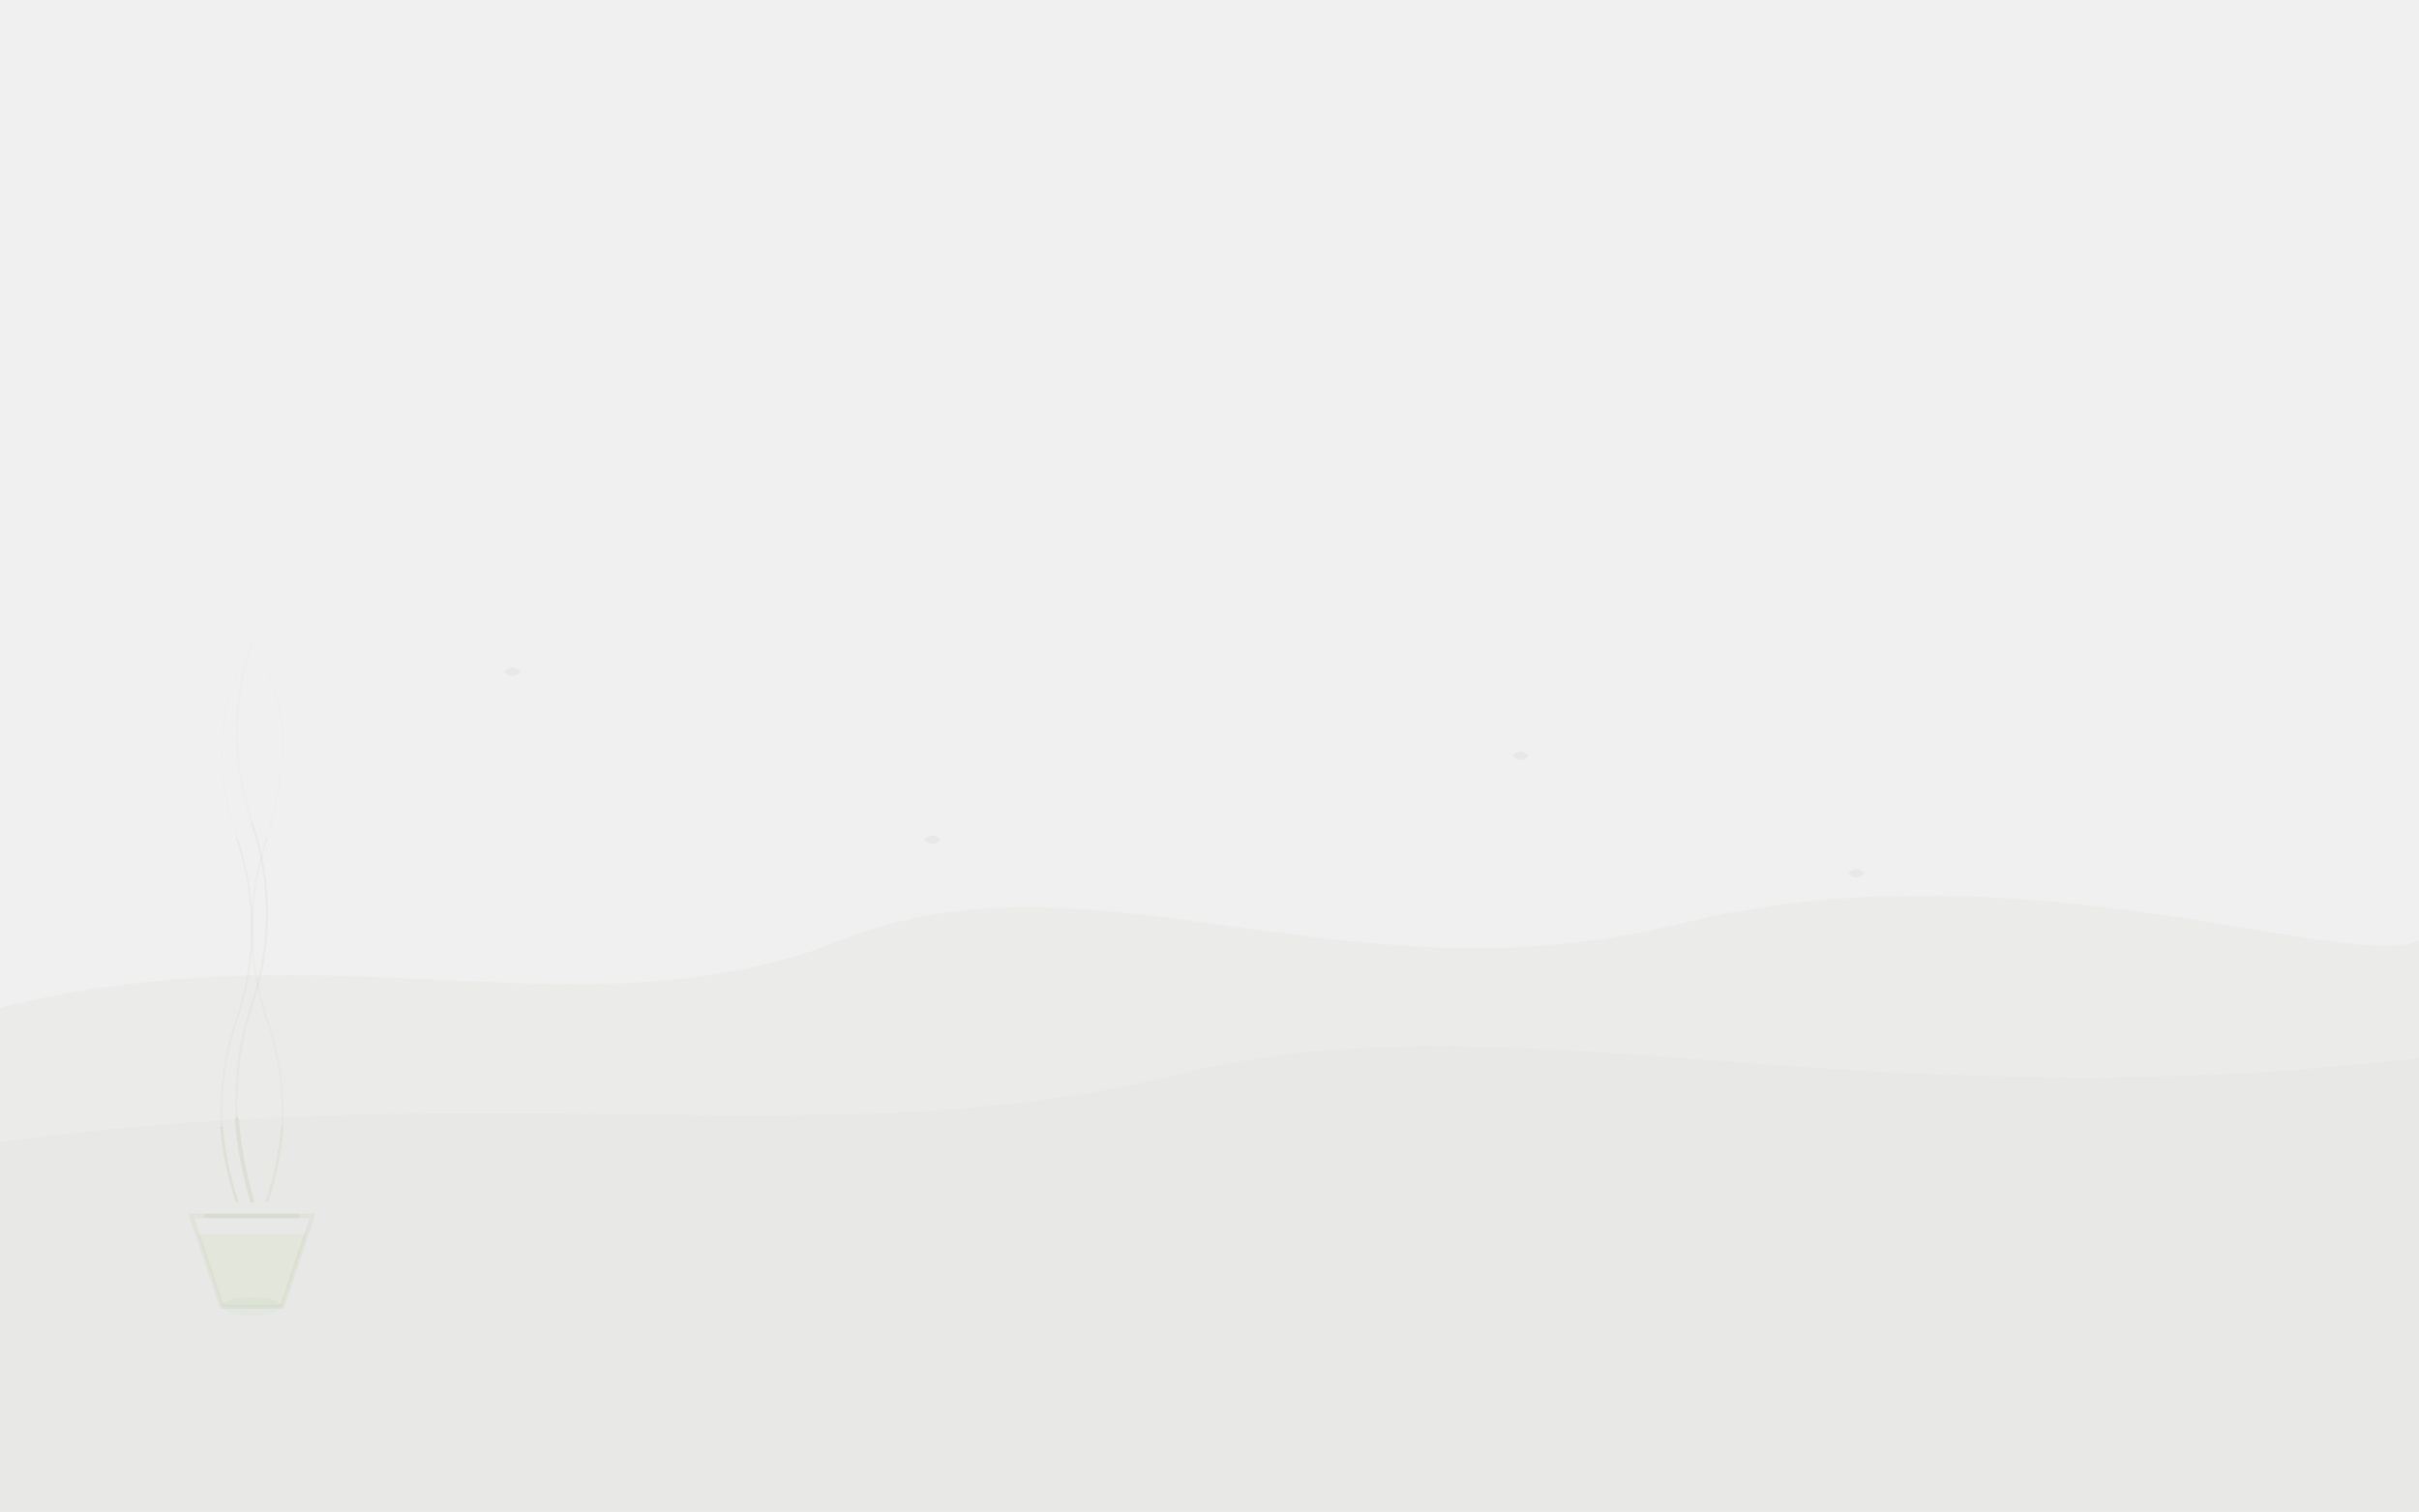
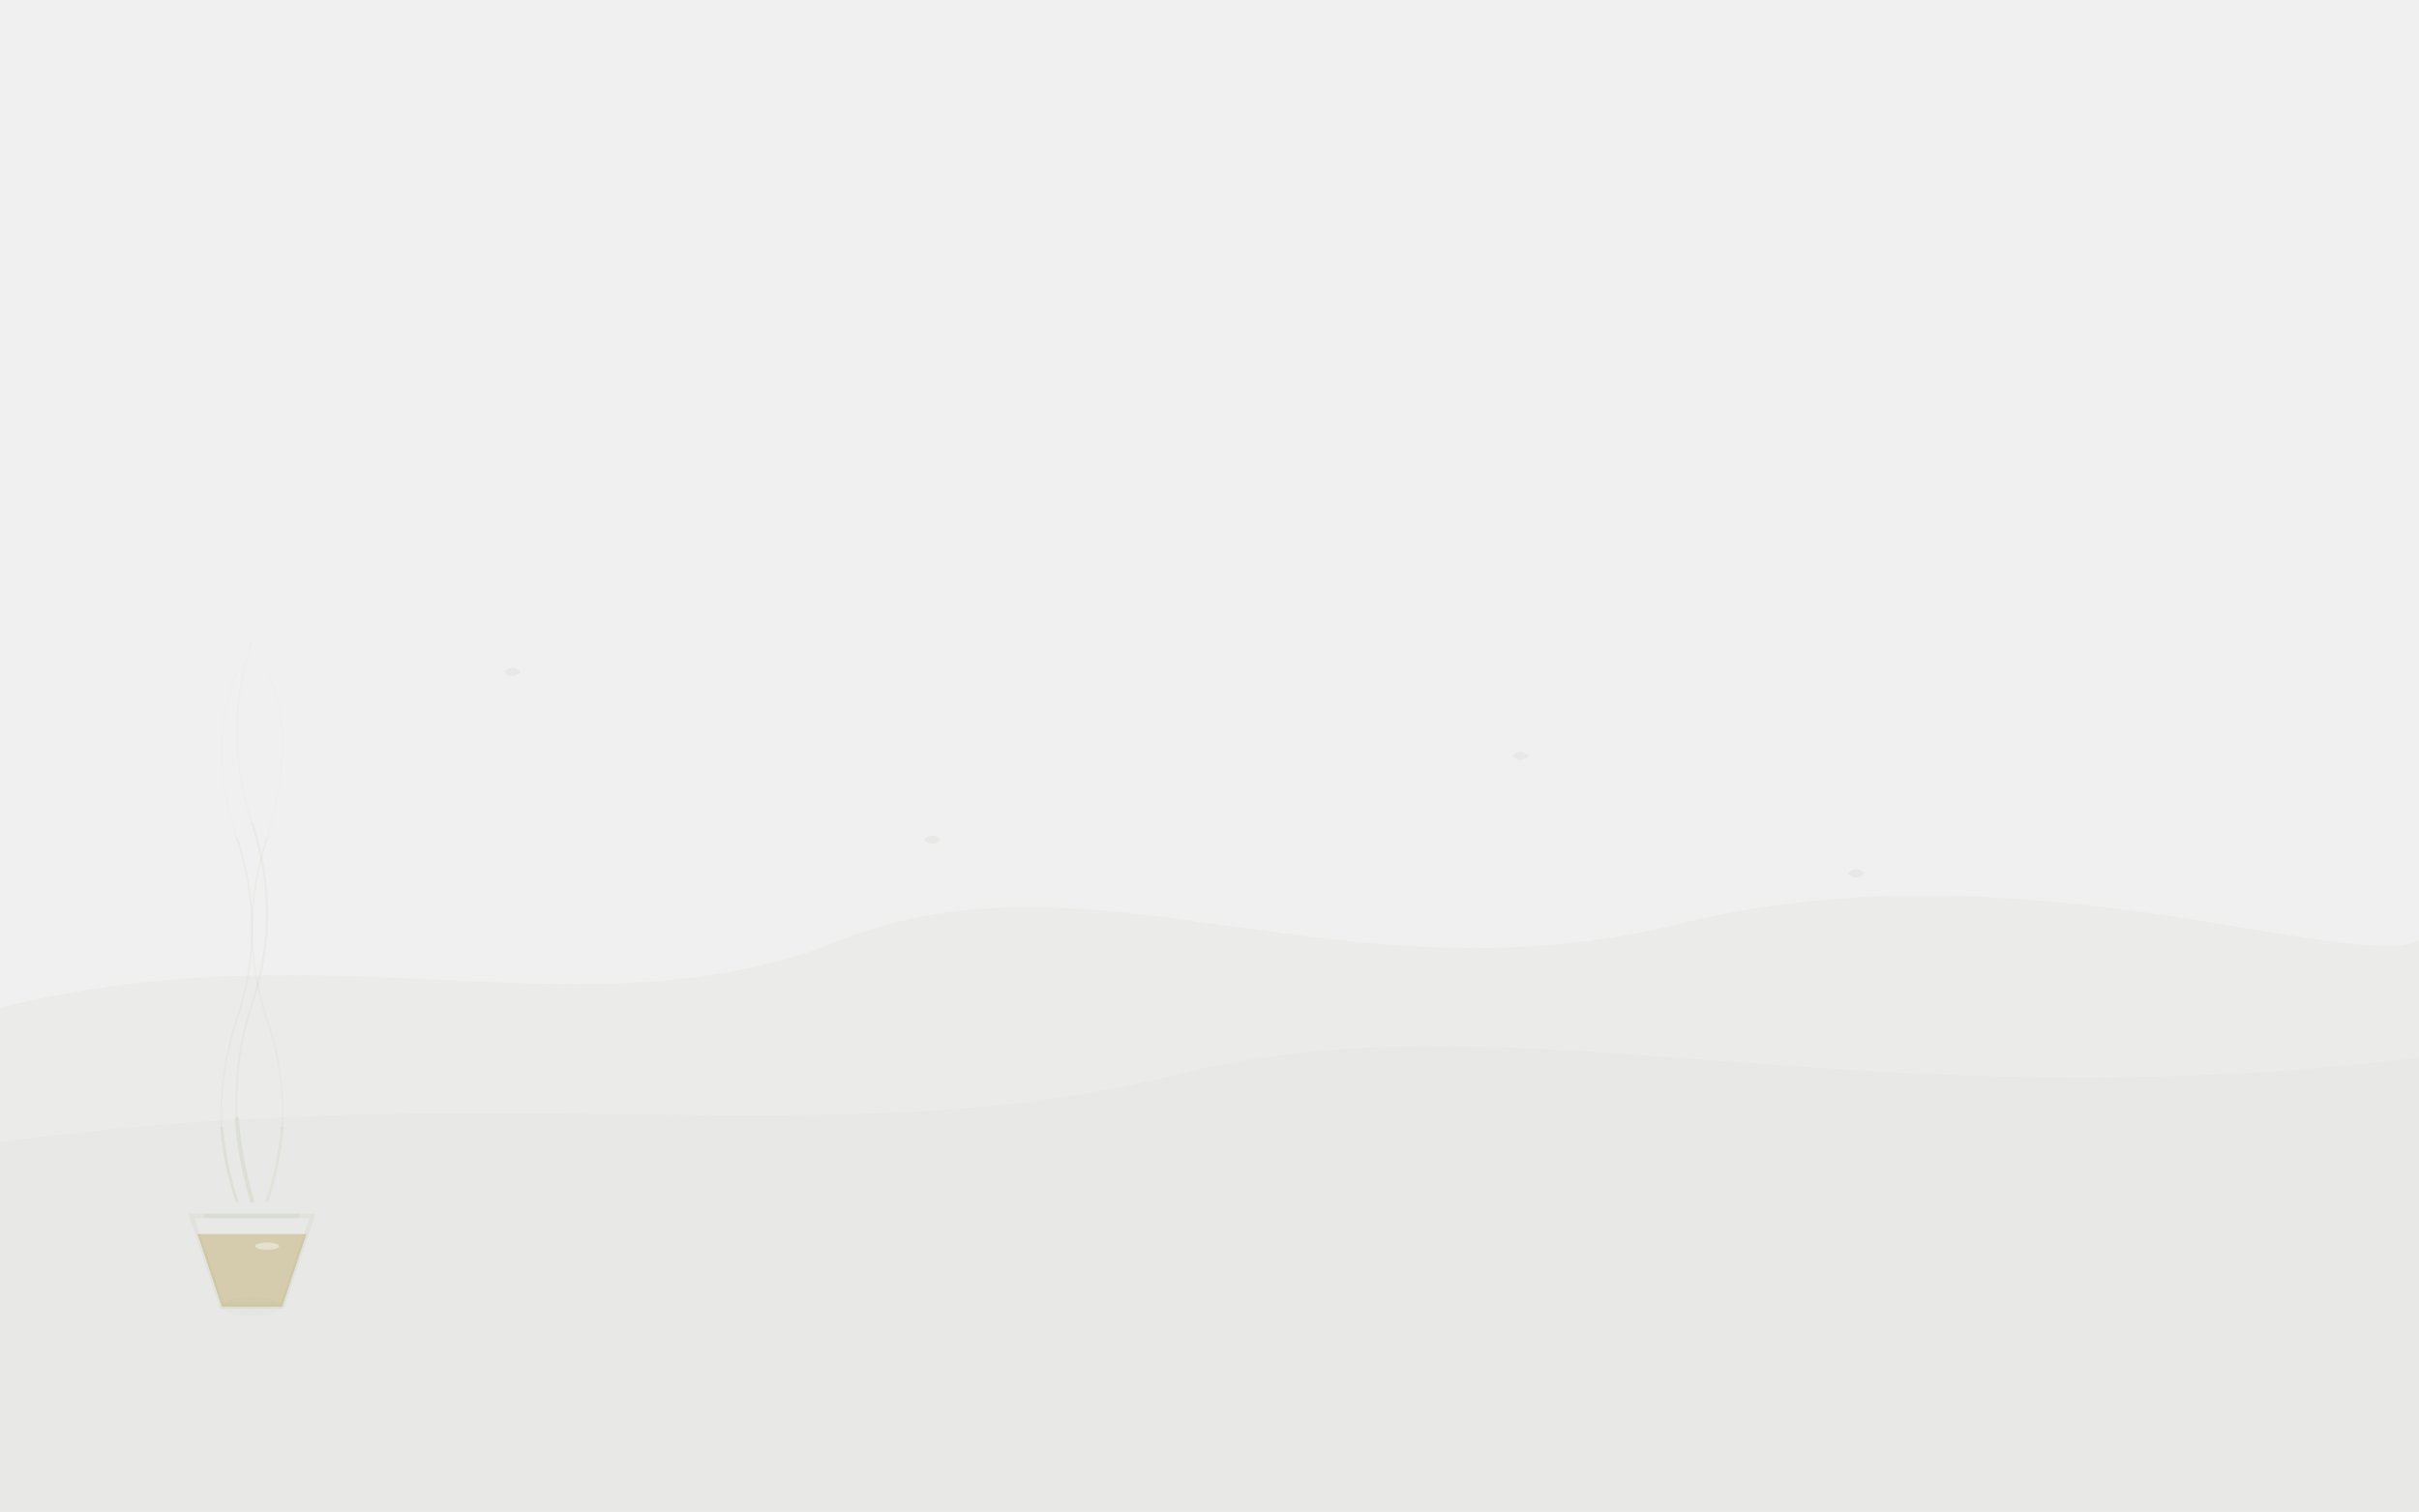
<svg xmlns="http://www.w3.org/2000/svg" viewBox="0 0 1440 900" width="1440" height="900">
  <g fill="none" stroke="#8A9A6A" stroke-linecap="round">
    <g transform="translate(150, 580) scale(1.8) translate(-1300, -640)">
      <g transform="matrix(1 0 0 -1 0 1470)">
        <path d="M1280,750 L1290,720 L1310,720 L1320,750 Z" stroke-width="1.5" opacity="0.08" />
        <path d="M1285,750 L1315,750" stroke-width="1.5" opacity="0.08" />
        <ellipse cx="1300" cy="720" rx="10" ry="3" fill="#8A9A6A" opacity="0.04" stroke="none" />
-         <path d="M1282,744 L1290,720 L1310,720 L1318,744 Z" fill="#A8C868" opacity="0.08" stroke="none" />
+         <path d="M1282,744 Q1290,744 1300,744 Q1310,744 1318,744 L1310,720 L1290,720 Z" fill="#B8A050" opacity="0.38" stroke="none">
+           <animate attributeName="d" dur="7s" repeatCount="indefinite" values="               M1282,744 Q1290,744 1300,744 Q1310,744 1318,744 L1310,720 L1290,720 Z;               M1282,744 Q1290,746 1300,743 Q1310,744 1318,744 L1310,720 L1290,720 Z;               M1282,744 Q1290,744 1300,743 Q1310,746 1318,744 L1310,720 L1290,720 Z;               M1282,744 Q1290,744 1300,744 Q1310,744 1318,744 L1310,720 L1290,720 Z;               M1282,744 Q1290,744 1295,745 Q1310,744 1318,744 L1310,720 L1290,720 Z;               M1282,744 Q1290,744 1300,744 Q1310,744 1318,744 L1310,720 L1290,720 Z             " keyTimes="0; 0.15; 0.3; 0.5; 0.75; 1" />
+         </path>
+         <ellipse cx="1305" cy="740" rx="4" ry="1.2" fill="#FFFFFF" opacity="0.48" stroke="none" />
      </g>
-       <path d="M1300,715 Q1296,701 1295,688" stroke-width="1.38" opacity="0.12" />
-       <path d="M1295,688 Q1294,668 1300,650 Q1310,620 1300,590" stroke-width="0.8" opacity="0.06" />
-       <path d="M1300,590 Q1290,560 1300,530" stroke-width="0.4" opacity="0.03" />
-       <path d="M1295,715 Q1291,703 1290,691" stroke-width="1.0" opacity="0.1" />
-       <path d="M1290,691 Q1289,673 1295,655 Q1305,625 1295,595" stroke-width="0.6" opacity="0.06" />
-       <path d="M1295,595 Q1285,565 1295,540" stroke-width="0.3" opacity="0.03" />
-       <path d="M1305,715 Q1309,703 1310,691" stroke-width="1.0" opacity="0.08" />
-       <path d="M1310,691 Q1311,673 1305,655 Q1295,625 1305,595" stroke-width="0.6" opacity="0.05" />
-       <path d="M1305,595 Q1315,560 1305,540" stroke-width="0.3" opacity="0.03" />
+       <g>
+         <animateTransform attributeName="transform" type="translate" values="0,0; 2,0; 0,0; -2,0; 0,0" dur="6s" repeatCount="indefinite" calcMode="spline" keySplines="0.4 0 0.6 1; 0.4 0 0.6 1; 0.4 0 0.6 1; 0.4 0 0.6 1" keyTimes="0; 0.25; 0.5; 0.75; 1" />
+         <path d="M1295,715 Q1291,703 1290,691" stroke-width="1.0" opacity="0.1" />
+         <path d="M1290,691 Q1289,673 1295,655 Q1305,625 1295,595" stroke-width="0.6" opacity="0.06" />
+         <path d="M1295,595 Q1285,565 1295,540" stroke-width="0.3" opacity="0.03" />
+       </g>
+       <g>
+         <animateTransform attributeName="transform" type="translate" values="0,0; -2,0; 0,0; 2,0; 0,0" dur="6s" repeatCount="indefinite" calcMode="spline" keySplines="0.4 0 0.6 1; 0.4 0 0.6 1; 0.4 0 0.6 1; 0.4 0 0.6 1" keyTimes="0; 0.25; 0.5; 0.75; 1" />
+         <path d="M1305,715 Q1309,703 1310,691" stroke-width="1.0" opacity="0.08" />
+         <path d="M1310,691 Q1311,673 1305,655 Q1295,625 1305,595" stroke-width="0.6" opacity="0.05" />
+         <path d="M1305,595 Q1315,560 1305,540" stroke-width="0.3" opacity="0.03" />
+       </g>
+       <g>
+         <path d="M1300,715 Q1296,701 1295,688" stroke-width="1.38" opacity="0.12" />
+         <path d="M1295,688 Q1294,668 1300,650 Q1310,620 1300,590" stroke-width="0.8" opacity="0.06" />
+         <path d="M1300,590 Q1290,560 1300,530" stroke-width="0.4" opacity="0.03" />
+       </g>
    </g>
    <path d="M0,600 C200,550 350,620 500,560 C650,500 800,600 1000,550 C1200,500 1400,580 1440,560 L1440,900 L0,900 Z" fill="#8A9A6A" opacity="0.05" stroke="none" />
    <path d="M0,680 C300,640 500,690 700,640 C900,590 1100,670 1440,630 L1440,900 L0,900 Z" fill="#6A7A4A" opacity="0.03" stroke="none" />
    <g opacity="0.06" stroke-width="0.8">
      <path d="M300,400 Q305,395 310,400 Q305,405 300,400 Z" fill="#6A7A4A" stroke="none" />
      <path d="M550,500 Q555,495 560,500 Q555,505 550,500 Z" fill="#6A7A4A" stroke="none" />
      <path d="M900,450 Q905,445 910,450 Q905,455 900,450 Z" fill="#6A7A4A" stroke="none" />
      <path d="M1100,520 Q1105,515 1110,520 Q1105,525 1100,520 Z" fill="#6A7A4A" stroke="none" />
    </g>
  </g>
</svg>
